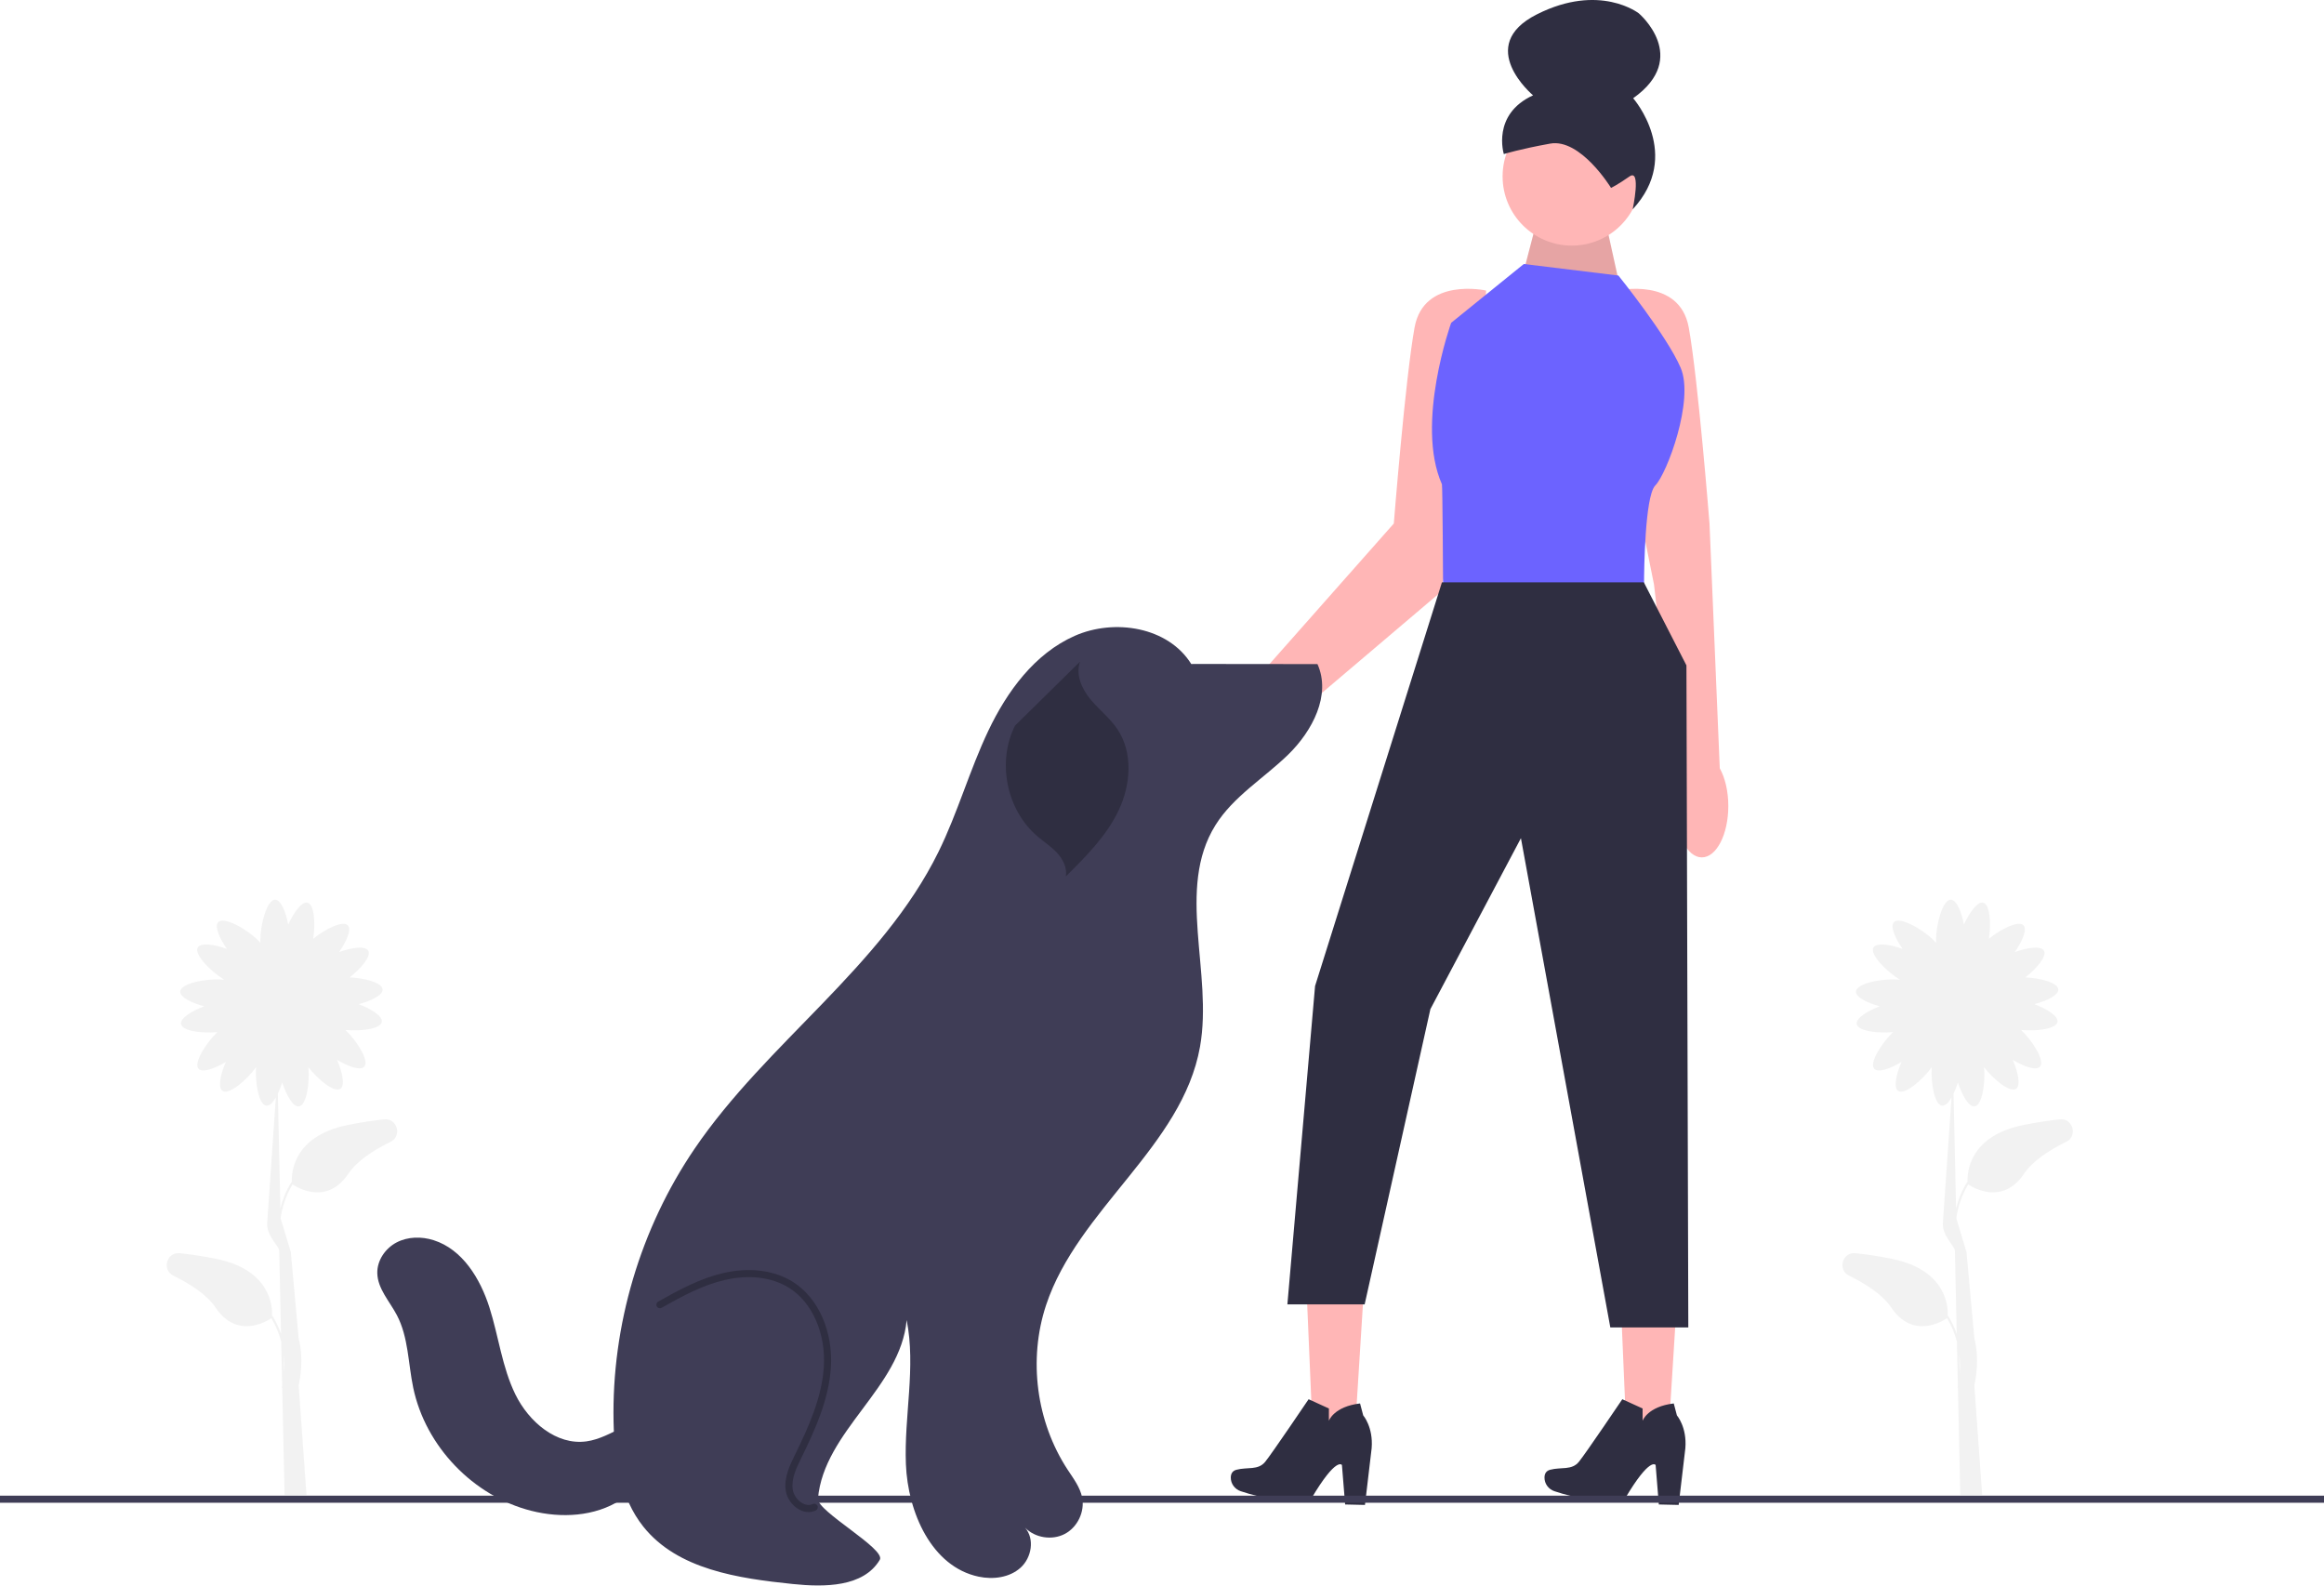
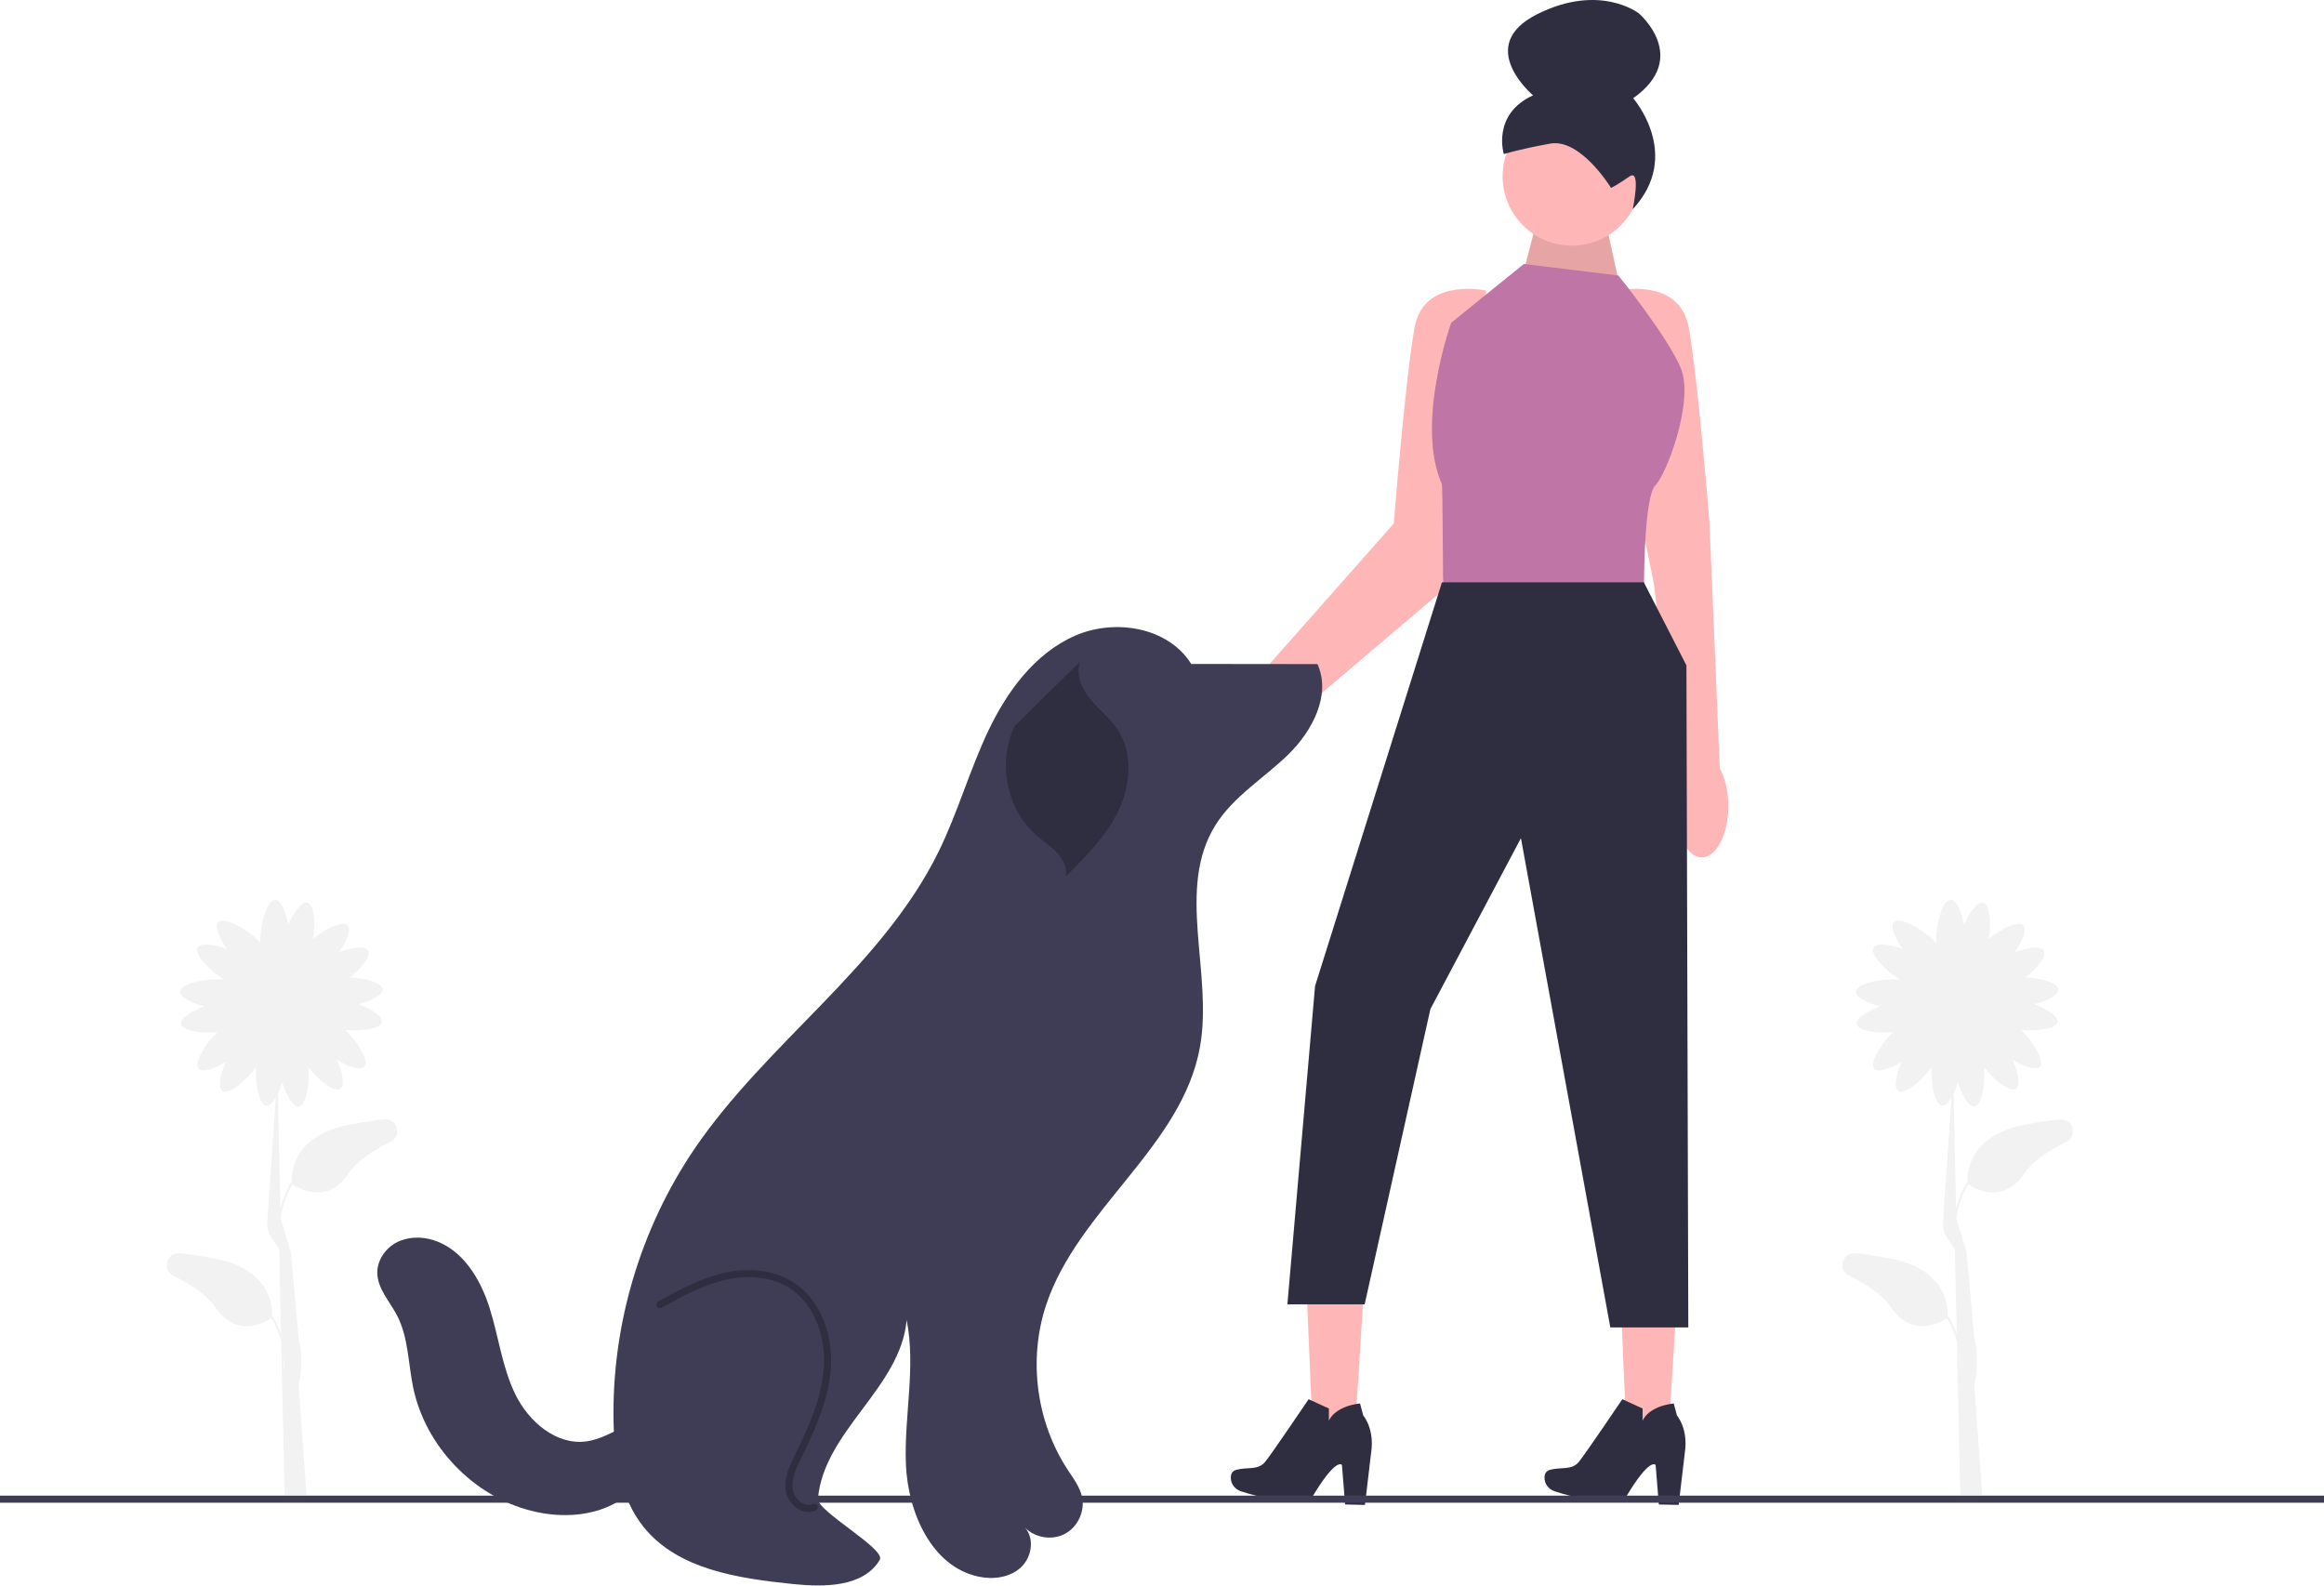
- <svg xmlns="http://www.w3.org/2000/svg" width="656" height="447.506" viewBox="0 0 656 447.506">
-   <path d="M108.401,315.946c-3.161,.34-6.609,.851-10.277,1.597-15.552,3.167-15.875,13.727-15.739,16.148l-.106-.066c-1.564,2.509-2.543,5.047-3.135,7.443l-.712-32.367c.461-.96,.88-2.049,1.229-3.165,1.164,3.585,3.073,6.972,4.718,6.747,2.139-.292,3.072-6.586,2.673-11.059,2.72,3.503,7.298,7.25,9.025,6.094,1.38-.923,.562-4.724-.945-8.179,3.139,1.891,6.616,3.134,7.695,1.933,1.472-1.639-2.056-7.231-5.309-10.352,4.355,.406,9.894-.288,10.257-2.27,.299-1.633-2.997-3.694-6.526-5.02,3.544-.934,6.858-2.563,6.748-4.173-.131-1.913-5.051-3.195-9.295-3.391,3.202-2.505,6.143-5.967,5.244-7.533-.827-1.44-4.674-.882-8.224,.386,2.101-3.003,3.578-6.387,2.453-7.546-1.401-1.443-6.374,1.047-9.767,3.8,.661-4.288,.327-9.701-1.597-10.19-1.609-.41-3.889,2.739-5.453,6.169-.691-3.599-2.09-7.016-3.704-7.016-2.3,0-4.164,6.934-4.164,11.451,0,.255,.007,.496,.018,.725-.231-.268-.495-.547-.797-.84-3.241-3.147-9.514-6.641-11.116-4.991-1.125,1.158,.352,4.542,2.453,7.546-3.55-1.268-7.397-1.826-8.224-.386-1.111,1.934,3.639,6.763,7.5,9.105-.232-.028-.476-.051-.735-.069-4.507-.308-11.552,1.08-11.708,3.375-.11,1.611,3.204,3.239,6.748,4.173-3.528,1.326-6.825,3.387-6.526,5.02,.363,1.982,5.902,2.676,10.257,2.27-3.253,3.122-6.781,8.713-5.309,10.352,1.079,1.201,4.556-.042,7.695-1.933-1.507,3.455-2.325,7.256-.945,8.179,1.824,1.22,6.825-3.026,9.463-6.679-.269,4.47,.801,10.61,2.923,10.852,.887,.101,1.828-.845,2.676-2.302l-2.404,34.79c-.562,4.052,3.032,6.695,3.353,8.364l.518,23.559c-.585-1.678-1.373-3.395-2.435-5.099l-.106,.066c.136-2.421-.187-12.982-15.739-16.148-3.668-.747-7.116-1.257-10.277-1.597-3.731-.401-5.187,4.706-1.816,6.356,4.881,2.389,9.473,5.399,11.867,8.964,6.119,9.114,14.574,3.845,15.776,3.027,1.343,2.235,2.223,4.487,2.779,6.629l.275,12.511c-.067,.296-.114,.462-.118,.474l.129,.038,.666,30.279,6.181-.05-2.211-30.949c.371-1.67,1.514-7.357,0-13.264l-2.211-24.317h0c-.005-.019,.125,.638,0,0l-2.884-9.555c.419-2.956,1.393-6.281,3.369-9.571,1.202,.818,9.657,6.086,15.776-3.027,2.393-3.565,6.985-6.575,11.867-8.964,3.371-1.65,1.915-6.757-1.816-6.356Zm-28.233,71.638l-.117-5.295c.235,2.002,.223,3.809,.117,5.295Z" fill="#f2f2f2" />
-   <path d="M581.401,315.946c-3.161,.34-6.609,.851-10.277,1.597-15.552,3.167-15.875,13.727-15.739,16.148l-.106-.066c-1.564,2.509-2.543,5.047-3.135,7.443l-.712-32.367c.461-.96,.88-2.049,1.229-3.165,1.164,3.585,3.073,6.972,4.718,6.747,2.139-.292,3.072-6.586,2.673-11.059,2.72,3.503,7.298,7.25,9.025,6.094,1.38-.923,.562-4.724-.945-8.179,3.139,1.891,6.616,3.134,7.695,1.933,1.472-1.639-2.056-7.231-5.309-10.352,4.355,.406,9.894-.288,10.257-2.27,.299-1.633-2.997-3.694-6.526-5.02,3.544-.934,6.858-2.563,6.748-4.173-.131-1.913-5.051-3.195-9.295-3.391,3.202-2.505,6.143-5.967,5.244-7.533-.827-1.44-4.674-.882-8.224,.386,2.101-3.003,3.578-6.387,2.453-7.546-1.401-1.443-6.374,1.047-9.767,3.8,.661-4.288,.327-9.701-1.597-10.19-1.609-.41-3.889,2.739-5.453,6.169-.691-3.599-2.09-7.016-3.704-7.016-2.3,0-4.164,6.934-4.164,11.451,0,.255,.007,.496,.018,.725-.231-.268-.495-.547-.797-.84-3.241-3.147-9.514-6.641-11.116-4.991-1.125,1.158,.352,4.542,2.453,7.546-3.55-1.268-7.397-1.826-8.224-.386-1.111,1.934,3.639,6.763,7.5,9.105-.232-.028-.476-.051-.735-.069-4.507-.308-11.552,1.08-11.708,3.375-.11,1.611,3.204,3.239,6.748,4.173-3.528,1.326-6.825,3.387-6.526,5.02,.363,1.982,5.902,2.676,10.257,2.27-3.253,3.122-6.781,8.713-5.309,10.352,1.079,1.201,4.556-.042,7.695-1.933-1.507,3.455-2.325,7.256-.945,8.179,1.824,1.22,6.825-3.026,9.463-6.679-.269,4.47,.801,10.61,2.923,10.852,.887,.101,1.828-.845,2.676-2.302l-2.404,34.79c-.562,4.052,3.032,6.695,3.353,8.364l.518,23.559c-.585-1.678-1.373-3.395-2.435-5.099l-.106,.066c.136-2.421-.187-12.982-15.739-16.148-3.668-.747-7.116-1.257-10.277-1.597-3.731-.401-5.187,4.706-1.816,6.356,4.881,2.389,9.473,5.399,11.867,8.964,6.119,9.114,14.574,3.845,15.776,3.027,1.343,2.235,2.223,4.487,2.779,6.629l.275,12.511c-.067,.296-.114,.462-.118,.474l.129,.038,.666,30.279,6.181-.05-2.211-30.949c.371-1.67,1.514-7.357,0-13.264l-2.211-24.317h0c-.005-.019,.125,.638,0,0l-2.884-9.555c.419-2.956,1.393-6.281,3.369-9.571,1.202,.818,9.657,6.086,15.776-3.027,2.393-3.565,6.985-6.575,11.867-8.964,3.371-1.65,1.915-6.757-1.816-6.356Zm-28.233,71.638l-.117-5.295c.235,2.002,.223,3.809,.117,5.295Z" fill="#f2f2f2" />
-   <path d="M485.443,216.857l-2.898-69.093s-3.255-41.019-5.86-55.343c-2.604-14.324-20.184-10.418-20.184-10.418l1.953,41.019,8.428,41.978,6.56,57.162c-.338,1.653-.529,3.451-.529,5.338,0,8.008,3.344,14.5,7.47,14.5s7.47-6.492,7.47-14.5c0-4.213-.931-7.994-2.409-10.643Z" fill="#ffb6b6" />
-   <path d="M344.367,198.954c3.082-3.671,6.773-6.165,10.087-7.125l38.981-44.065s3.256-41.019,5.86-55.343c2.604-14.324,20.184-10.418,20.184-10.418l-1.953,41.019-11.069,44.275-45.613,38.725c-.797,1.451-1.773,2.902-2.943,4.295-5.549,6.61-13.077,9.424-16.815,6.286-3.737-3.138-2.268-11.039,3.281-17.649Z" fill="#ffb6b6" />
-   <polygon points="430.131 76.469 434.653 59.085 452.269 58.238 457.539 82.2 430.131 76.469" fill="#ffb6b6" />
-   <polygon points="430.131 76.469 434.653 59.085 452.269 58.238 457.539 82.2 430.131 76.469" opacity=".1" />
-   <g>
-     <polygon points="385.149 361.257 368.65 360.314 370.814 410.949 381.994 411.589 385.149 361.257" fill="#ffb6b6" />
-     <path d="M369.384,394.939l5.729,2.613-.007,3.473s1.382-4.019,8.801-4.896l.886,3.367s2.877,3.303,2.384,9.276l-1.889,15.998-5.595-.129-.904-11.132s-1.541-2.526-8.641,9.477c0,0-7.821,1.971-19.931-2.09-1.665-.558-2.821-2.112-2.799-3.868,.012-.969,.391-1.864,1.605-2.185,3.092-.818,6.112,.219,8.109-2.249,1.997-2.468,12.252-17.656,12.252-17.656Z" fill="#2f2e41" />
+ <svg xmlns="http://www.w3.org/2000/svg" version="1.1" width="656" height="447.506" viewBox="0 0 656 447.506" xml:space="preserve">
+   <defs>
+ </defs>
+   <g transform="matrix(1 0 0 1 79.59 337.97)" id="48V3uAjZr6sPTCFNAkOX6">
+     <path style="stroke: none; stroke-width: 1; stroke-dasharray: none; stroke-linecap: butt; stroke-dashoffset: 0; stroke-linejoin: miter; stroke-miterlimit: 4; fill: rgb(242,242,242); fill-rule: nonzero; opacity: 1;" vector-effect="non-scaling-stroke" transform=" translate(-79.59, -337.97)" d="M 108.401 315.946 C 105.241 316.286 101.792 316.797 98.124 317.543 C 82.572 320.71 82.249 331.271 82.385 333.692 L 82.28 333.626 C 80.716 336.135 79.736 338.673 79.144 341.069 L 78.432 308.703 C 78.893 307.743 79.312 306.654 79.661 305.538 C 80.825 309.123 82.734 312.51 84.379 312.285 C 86.518 311.994 87.45 305.7 87.051 301.227 C 89.772 304.73 94.35 308.476 96.077 307.321 C 97.457 306.398 96.638 302.598 95.132 299.142 C 98.271 301.034 101.748 302.277 102.827 301.076 C 104.299 299.437 100.771 293.845 97.518 290.723 C 101.873 291.13 107.411 290.436 107.774 288.454 C 108.074 286.821 104.777 284.76 101.249 283.434 C 104.793 282.499 108.107 280.871 107.997 279.26 C 107.866 277.347 102.946 276.065 98.702 275.87 C 101.903 273.365 104.845 269.903 103.945 268.337 C 103.118 266.897 99.271 267.455 95.721 268.723 C 97.822 265.719 99.299 262.335 98.174 261.177 C 96.773 259.735 91.8 262.225 88.407 264.977 C 89.067 260.689 88.734 255.276 86.81 254.787 C 85.201 254.377 82.921 257.526 81.358 260.955 C 80.667 257.356 79.268 253.939 77.653 253.939 C 75.354 253.939 73.489 260.873 73.489 265.39 C 73.489 265.646 73.496 265.886 73.508 266.116 C 73.277 265.848 73.012 265.569 72.711 265.276 C 69.47 262.128 63.197 258.635 61.594 260.285 C 60.47 261.443 61.947 264.827 64.047 267.83 C 60.497 266.562 56.65 266.005 55.823 267.444 C 54.712 269.379 59.462 274.208 63.323 276.549 C 63.091 276.521 62.847 276.498 62.588 276.48 C 58.081 276.173 51.036 277.561 50.879 279.855 C 50.769 281.466 54.083 283.094 57.627 284.028 C 54.099 285.355 50.802 287.415 51.102 289.049 C 51.465 291.031 57.003 291.724 61.358 291.318 C 58.105 294.44 54.577 300.032 56.049 301.671 C 57.128 302.872 60.605 301.629 63.744 299.737 C 62.238 303.192 61.42 306.993 62.8 307.916 C 64.623 309.136 69.625 304.89 72.262 301.237 C 71.993 305.706 73.063 311.847 75.185 312.089 C 76.072 312.19 77.013 311.244 77.861 309.787 L 75.458 344.577 C 74.896 348.628 78.49 351.272 78.811 352.941 L 79.329 376.5 C 78.744 374.822 77.956 373.105 76.894 371.401 L 76.788 371.467 C 76.924 369.046 76.601 358.485 61.049 355.319 C 57.381 354.572 53.933 354.061 50.772 353.721 C 47.041 353.32 45.585 358.427 48.956 360.077 C 53.837 362.466 58.429 365.476 60.823 369.041 C 66.942 378.155 75.396 372.886 76.599 372.068 C 77.941 374.304 78.822 376.555 79.378 378.698 L 79.653 391.209 C 79.586 391.505 79.539 391.671 79.535 391.683 L 79.664 391.721 L 80.33 422 L 86.511 421.95 L 84.3 391.001 C 84.672 389.331 85.815 383.644 84.3 377.737 L 82.09 353.419 L 82.09 353.419 C 82.084 353.401 82.215 354.058 82.09 353.419 L 79.206 343.864 C 79.625 340.908 80.599 337.583 82.575 334.293 C 83.777 335.111 92.232 340.38 98.351 331.266 C 100.744 327.701 105.336 324.691 110.217 322.302 C 113.588 320.652 112.133 315.545 108.401 315.946 Z M 80.168 387.585 L 80.052 382.289 C 80.287 384.291 80.275 386.099 80.168 387.585 Z" stroke-linecap="round" />
  </g>
-   <g>
-     <polygon points="473.698 361.257 457.199 360.314 459.364 410.949 470.544 411.589 473.698 361.257" fill="#ffb6b6" />
-     <path d="M457.934,394.939l5.729,2.613-.007,3.473s1.382-4.019,8.801-4.896l.886,3.367s2.877,3.303,2.384,9.276l-1.889,15.998-5.595-.129-.904-11.132s-1.541-2.526-8.641,9.477c0,0-7.821,1.971-19.931-2.09-1.665-.558-2.821-2.112-2.799-3.868,.012-.969,.391-1.864,1.605-2.185,3.092-.818,6.112,.219,8.109-2.249,1.997-2.468,12.252-17.656,12.252-17.656Z" fill="#2f2e41" />
+   <g transform="matrix(1 0 0 1 552.59 337.97)" id="HM9cqJhf72D-NoWcMG6t3">
+     <path style="stroke: none; stroke-width: 1; stroke-dasharray: none; stroke-linecap: butt; stroke-dashoffset: 0; stroke-linejoin: miter; stroke-miterlimit: 4; fill: rgb(242,242,242); fill-rule: nonzero; opacity: 1;" vector-effect="non-scaling-stroke" transform=" translate(-552.59, -337.97)" d="M 581.401 315.946 C 578.241 316.286 574.792 316.797 571.124 317.543 C 555.572 320.71 555.249 331.271 555.385 333.692 L 555.28 333.626 C 553.716 336.135 552.736 338.673 552.144 341.069 L 551.432 308.703 C 551.893 307.743 552.312 306.654 552.661 305.538 C 553.825 309.123 555.734 312.51 557.379 312.285 C 559.518 311.994 560.45 305.7 560.051 301.227 C 562.772 304.73 567.35 308.476 569.077 307.321 C 570.457 306.398 569.638 302.598 568.132 299.142 C 571.271 301.034 574.748 302.277 575.827 301.076 C 577.299 299.437 573.771 293.845 570.518 290.723 C 574.873 291.13 580.411 290.436 580.774 288.454 C 581.074 286.821 577.777 284.76 574.249 283.434 C 577.793 282.499 581.107 280.871 580.997 279.26 C 580.866 277.347 575.946 276.065 571.702 275.87 C 574.903 273.365 577.845 269.903 576.945 268.337 C 576.118 266.897 572.271 267.455 568.721 268.723 C 570.822 265.719 572.299 262.335 571.174 261.177 C 569.773 259.735 564.8 262.225 561.407 264.977 C 562.067 260.689 561.734 255.276 559.81 254.787 C 558.201 254.377 555.921 257.526 554.358 260.955 C 553.667 257.356 552.268 253.939 550.653 253.939 C 548.354 253.939 546.489 260.873 546.489 265.39 C 546.489 265.646 546.496 265.886 546.508 266.116 C 546.277 265.848 546.012 265.569 545.711 265.276 C 542.47 262.128 536.197 258.635 534.594 260.285 C 533.47 261.443 534.947 264.827 537.047 267.83 C 533.497 266.562 529.65 266.005 528.823 267.444 C 527.712 269.379 532.462 274.208 536.323 276.549 C 536.091 276.521 535.847 276.498 535.588 276.48 C 531.081 276.173 524.036 277.561 523.879 279.855 C 523.769 281.466 527.083 283.094 530.627 284.028 C 527.099 285.355 523.802 287.415 524.102 289.049 C 524.465 291.031 530.003 291.724 534.358 291.318 C 531.105 294.44 527.577 300.032 529.049 301.671 C 530.128 302.872 533.605 301.629 536.744 299.737 C 535.238 303.192 534.42 306.993 535.8 307.916 C 537.623 309.136 542.625 304.89 545.262 301.237 C 544.993 305.706 546.063 311.847 548.185 312.089 C 549.072 312.19 550.013 311.244 550.861 309.787 L 548.458 344.577 C 547.896 348.628 551.49 351.272 551.811 352.941 L 552.329 376.5 C 551.744 374.822 550.956 373.105 549.894 371.401 L 549.788 371.467 C 549.924 369.046 549.601 358.485 534.049 355.319 C 530.381 354.572 526.933 354.061 523.772 353.721 C 520.041 353.32 518.585 358.427 521.956 360.077 C 526.837 362.466 531.429 365.476 533.823 369.041 C 539.942 378.155 548.396 372.886 549.599 372.068 C 550.941 374.304 551.822 376.555 552.378 378.698 L 552.653 391.209 C 552.586 391.505 552.539 391.671 552.535 391.683 L 552.664 391.721 L 553.33 422 L 559.511 421.95 L 557.3 391.001 C 557.672 389.331 558.815 383.644 557.3 377.737 L 555.09 353.419 L 555.09 353.419 C 555.084 353.401 555.215 354.058 555.09 353.419 L 552.206 343.864 C 552.625 340.908 553.598 337.583 555.575 334.293 C 556.777 335.111 565.232 340.38 571.351 331.266 C 573.744 327.701 578.336 324.691 583.217 322.302 C 586.588 320.652 585.133 315.545 581.401 315.946 Z M 553.168 387.585 L 553.052 382.289 C 553.287 384.291 553.275 386.099 553.168 387.585 Z" stroke-linecap="round" />
  </g>
-   <circle cx="443.675" cy="49.789" r="19.533" fill="#ffb6b6" />
-   <path d="M454.752,53.036s-8.588-14.052-17.185-12.501c-8.597,1.551-13.078,2.951-13.078,2.951,0,0-3.501-11.204,8.252-16.579,0,0-16.633-13.926,1.094-22.863,17.727-8.937,28.758-.276,28.758-.276,0,0,14.672,12.443-1.595,23.958,0,0,14.079,16.038-.141,31.358,0,0,2.51-11.665-.905-9.274-3.415,2.391-5.201,3.225-5.201,3.225Z" fill="#2f2e41" />
-   <path d="M456.826,77.771l-26.695-3.256-20.51,16.603s-10.2,28.421-2.604,45.577c.182,.411,.326,28.974,.326,28.974h56.717s-.055-19.441,2.112-26.483c.31-1.006,.665-1.759,1.071-2.166,3.256-3.256,11.069-24.091,7.162-33.206-3.907-9.115-17.58-26.044-17.58-26.044Z" fill="#6c63ff" />
-   <polygon points="407.017 164.367 371.207 278.309 363.394 368.161 385.205 368.161 403.762 284.82 429.316 236.578 454.548 374.672 476.564 374.672 476.034 187.807 464.014 164.367 407.017 164.367" fill="#2f2e41" />
-   <rect y="422.157" width="656" height="2" fill="#3f3d56" />
-   <g>
-     <path d="M336.264,187.428c-6.502-10.47-21.672-12.934-32.94-7.939-11.268,4.995-19.056,15.644-24.351,26.774-5.295,11.13-8.625,23.122-14.067,34.18-16.012,32.538-48.436,53.79-68.833,83.775-15.325,22.529-23.44,49.884-22.881,77.126,.214,10.435,1.902,21.412,8.413,29.568,9.665,12.106,26.778,14.589,42.187,16.183,8.951,.926,19.936,.9,24.546-6.828,1.823-3.057-17.771-13.721-17.456-17.267,1.696-19.133,23.344-31.283,25.04-50.415,2.66,13.331-.749,27.094-.211,40.678,.538,13.583,7.233,28.948,20.534,31.756,4.104,.867,8.739,.267,11.849-2.547,3.111-2.814,4.019-8.131,1.248-11.28,2.838,2.898,7.626,3.651,11.217,1.764,3.59-1.887,5.685-6.259,4.907-10.239-.572-2.927-2.461-5.39-4.097-7.884-8.862-13.51-11.17-31.115-6.092-46.453,8.978-27.114,38.46-44.812,43.454-72.933,3.709-20.884-6.873-44.548,4.356-62.543,5.06-8.109,13.653-13.222,20.506-19.885,6.853-6.664,12.212-16.859,8.29-25.576l-35.029-.038" fill="#3f3d56" />
-     <path d="M228.238,426.786c-.872,0-1.765-.233-2.628-.696-1.989-1.066-3.488-3.175-3.821-5.372-.553-3.654,1.188-7.203,2.586-10.055,3.826-7.799,7.608-16.138,8.165-24.803,.609-9.46-3.229-18.229-9.776-22.341-4.866-3.055-11.363-3.84-18.292-2.21-6.138,1.443-11.652,4.394-17.71,7.817-.481,.272-1.091,.103-1.363-.379-.272-.48-.102-1.091,.379-1.362,5.966-3.371,11.85-6.521,18.236-8.023,7.455-1.752,14.491-.878,19.814,2.464,7.16,4.496,11.363,13.98,10.708,24.163-.581,9.03-4.451,17.576-8.366,25.555-1.342,2.737-2.864,5.839-2.404,8.875,.238,1.571,1.358,3.142,2.788,3.909,.697,.374,1.759,.71,2.862,.197,.501-.234,1.096-.017,1.329,.484s.017,1.096-.484,1.329c-.643,.3-1.326,.449-2.024,.449Z" fill="#2f2e41" />
-     <path d="M304.873,186.741c-1.309,3.586,.437,7.606,2.859,10.558,2.421,2.952,5.531,5.326,7.665,8.492,4.472,6.637,3.801,15.709,.365,22.937-3.436,7.227-9.229,13.018-14.911,18.654,.42-2.417-.802-4.856-2.467-6.657s-3.762-3.138-5.624-4.734c-8.672-7.434-11.385-20.982-6.244-31.183" fill="#2f2e41" />
-     <path d="M186.422,400.109c-7.346-.9-13.551,5.71-20.882,6.723-8.478,1.172-16.274-5.536-20.046-13.218-3.772-7.682-4.74-16.402-7.335-24.557-2.595-8.155-7.601-16.415-15.757-19.007-3.422-1.087-7.294-1.028-10.472,.641-3.179,1.669-5.509,5.077-5.429,8.667,.098,4.417,3.485,7.952,5.537,11.865,3.265,6.226,3.164,13.599,4.606,20.479,3.468,16.543,16.924,30.571,33.308,34.724,8.473,2.148,17.957,1.656,25.297-3.091s11.813-14.307,9.096-22.614" fill="#3f3d56" />
+   <g transform="matrix(1 0 0 1 472.18 161.76)" id="T1kSnni0R0N1hF3W2f_je">
+     <path style="stroke: none; stroke-width: 1; stroke-dasharray: none; stroke-linecap: butt; stroke-dashoffset: 0; stroke-linejoin: miter; stroke-miterlimit: 4; fill: rgb(255,182,182); fill-rule: nonzero; opacity: 1;" vector-effect="non-scaling-stroke" transform=" translate(-472.18, -161.76)" d="M 485.443 216.857 L 482.545 147.764 C 482.545 147.764 479.289 106.745 476.685 92.421 C 474.08 78.096 456.501 82.003 456.501 82.003 L 458.454 123.022 L 466.882 165 L 473.441 222.162 C 473.104 223.816 472.912 225.613 472.912 227.5 C 472.912 235.508 476.256 242 480.382 242 C 484.507 242 487.852 235.508 487.852 227.5 C 487.852 223.287 486.921 219.506 485.443 216.857 Z" stroke-linecap="round" />
+   </g>
+   <g transform="matrix(1 0 0 1 379.25 149.7)" id="I378shIpXmVwW9Z9uzFld">
+     <path style="stroke: none; stroke-width: 1; stroke-dasharray: none; stroke-linecap: butt; stroke-dashoffset: 0; stroke-linejoin: miter; stroke-miterlimit: 4; fill: rgb(255,182,182); fill-rule: nonzero; opacity: 1;" vector-effect="non-scaling-stroke" transform=" translate(-379.25, -149.7)" d="M 344.367 198.954 C 347.448 195.284 351.139 192.789 354.454 191.829 L 393.434 147.764 C 393.434 147.764 396.69 106.745 399.294 92.421 C 401.899 78.096 419.478 82.003 419.478 82.003 L 417.525 123.022 L 406.456 167.297 L 360.843 206.022 C 360.046 207.473 359.07 208.924 357.9 210.317 C 352.351 216.927 344.823 219.741 341.086 216.603 C 337.348 213.466 338.817 205.564 344.367 198.954 Z" stroke-linecap="round" />
+   </g>
+   <g transform="matrix(1 0 0 1 443.84 70.22)" id="AHBsXEjfj-GIkcZ9hBhjl">
+     <path style="stroke: none; stroke-width: 1; stroke-dasharray: none; stroke-linecap: butt; stroke-dashoffset: 0; stroke-linejoin: miter; stroke-miterlimit: 4; fill: rgb(255,182,182); fill-rule: nonzero; opacity: 1;" vector-effect="non-scaling-stroke" transform=" translate(-443.84, -70.22)" d="M 430.131 76.469 L 434.653 59.085 L 452.269 58.238 L 457.539 82.2 z" stroke-linecap="round" />
+   </g>
+   <g transform="matrix(1 0 0 1 443.84 70.22)" id="yw-1a1_AkTgMFQqLm621q">
+     <path style="stroke: none; stroke-width: 1; stroke-dasharray: none; stroke-linecap: butt; stroke-dashoffset: 0; stroke-linejoin: miter; stroke-miterlimit: 4; fill: rgb(0,0,0); fill-rule: nonzero; opacity: 0.1;" vector-effect="non-scaling-stroke" transform=" translate(-443.84, -70.22)" d="M 430.131 76.469 L 434.653 59.085 L 452.269 58.238 L 457.539 82.2 z" stroke-linecap="round" />
+   </g>
+   <g transform="matrix(1 0 0 1 376.9 385.95)" id="tXFIcXy8dK2v2iVebBbKZ">
+     <path style="stroke: none; stroke-width: 1; stroke-dasharray: none; stroke-linecap: butt; stroke-dashoffset: 0; stroke-linejoin: miter; stroke-miterlimit: 4; fill: rgb(255,182,182); fill-rule: nonzero; opacity: 1;" vector-effect="non-scaling-stroke" transform=" translate(-376.9, -385.95)" d="M 385.149 361.257 L 368.65 360.314 L 370.814 410.949 L 381.994 411.589 z" stroke-linecap="round" />
+   </g>
+   <g transform="matrix(1 0 0 1 367.33 409.85)" id="kle9Ks9iidWLZ863ofiz-">
+     <path style="stroke: none; stroke-width: 1; stroke-dasharray: none; stroke-linecap: butt; stroke-dashoffset: 0; stroke-linejoin: miter; stroke-miterlimit: 4; fill: rgb(47,46,65); fill-rule: nonzero; opacity: 1;" vector-effect="non-scaling-stroke" transform=" translate(-367.33, -409.85)" d="M 369.384 394.939 L 375.113 397.553 L 375.106 401.025 C 375.106 401.025 376.488 397.006 383.907 396.129 L 384.793 399.496 C 384.793 399.496 387.67 402.799 387.176 408.773 L 385.288 424.77 L 379.693 424.642 L 378.789 413.51 C 378.789 413.51 377.248 410.984 370.149 422.987 C 370.149 422.987 362.328 424.958 350.217 420.897 C 348.553 420.339 347.397 418.785 347.418 417.03 C 347.43 416.061 347.809 415.166 349.024 414.844 C 352.116 414.027 355.136 415.063 357.133 412.595 C 359.129 410.127 369.384 394.939 369.384 394.939 Z" stroke-linecap="round" />
+   </g>
+   <g transform="matrix(1 0 0 1 465.45 385.95)" id="wny04aU6kWqxlnf-DqB30">
+     <path style="stroke: none; stroke-width: 1; stroke-dasharray: none; stroke-linecap: butt; stroke-dashoffset: 0; stroke-linejoin: miter; stroke-miterlimit: 4; fill: rgb(255,182,182); fill-rule: nonzero; opacity: 1;" vector-effect="non-scaling-stroke" transform=" translate(-465.45, -385.95)" d="M 473.698 361.257 L 457.199 360.314 L 459.364 410.949 L 470.544 411.589 z" stroke-linecap="round" />
+   </g>
+   <g transform="matrix(1 0 0 1 455.88 409.85)" id="FSWX9tS0Ici_wyApL2iq4">
+     <path style="stroke: none; stroke-width: 1; stroke-dasharray: none; stroke-linecap: butt; stroke-dashoffset: 0; stroke-linejoin: miter; stroke-miterlimit: 4; fill: rgb(47,46,65); fill-rule: nonzero; opacity: 1;" vector-effect="non-scaling-stroke" transform=" translate(-455.88, -409.85)" d="M 457.934 394.939 L 463.663 397.553 L 463.655 401.025 C 463.655 401.025 465.038 397.006 472.457 396.129 L 473.342 399.496 C 473.342 399.496 476.22 402.799 475.726 408.773 L 473.838 424.77 L 468.242 424.642 L 467.339 413.51 C 467.339 413.51 465.798 410.984 458.698 422.987 C 458.698 422.987 450.878 424.958 438.767 420.897 C 437.102 420.339 435.946 418.785 435.968 417.03 C 435.98 416.061 436.359 415.166 437.573 414.844 C 440.666 414.027 443.685 415.063 445.682 412.595 C 447.679 410.127 457.934 394.939 457.934 394.939 Z" stroke-linecap="round" />
+   </g>
+   <g transform="matrix(1 0 0 1 443.68 49.79)" id="5oeazPi9X8j-ujux3P9vU">
+     <path style="stroke: none; stroke-width: 1; stroke-dasharray: none; stroke-linecap: butt; stroke-dashoffset: 0; stroke-linejoin: miter; stroke-miterlimit: 4; fill: rgb(255,182,182); fill-rule: nonzero; opacity: 1;" vector-effect="non-scaling-stroke" transform=" translate(-19.53, -19.53)" d="M 0 19.533 C 0 8.745 8.745 0 19.533 0 C 30.321 0 39.066 8.745 39.066 19.533 C 39.066 30.321 30.321 39.066 19.533 39.066 C 8.745 39.066 0 30.321 0 19.533 z" stroke-linecap="round" />
+   </g>
+   <g transform="matrix(1 0 0 1 446.33 29.54)" id="a1Fiqv8s6aO_XhOSqIs2j">
+     <path style="stroke: none; stroke-width: 1; stroke-dasharray: none; stroke-linecap: butt; stroke-dashoffset: 0; stroke-linejoin: miter; stroke-miterlimit: 4; fill: rgb(47,46,65); fill-rule: nonzero; opacity: 1;" vector-effect="non-scaling-stroke" transform=" translate(-446.33, -29.54)" d="M 454.752 53.036 C 454.752 53.036 446.164 38.984 437.567 40.535 C 428.971 42.086 424.489 43.487 424.489 43.487 C 424.489 43.487 420.989 32.283 432.742 26.908 C 432.742 26.908 416.109 12.982 433.836 4.045 C 451.563 -4.892 462.593 3.769 462.593 3.769 C 462.593 3.769 477.265 16.212 460.998 27.728 C 460.998 27.728 475.078 43.765 460.857 59.085 C 460.857 59.085 463.368 47.42 459.953 49.811 C 456.538 52.203 454.752 53.036 454.752 53.036 Z" stroke-linecap="round" />
+   </g>
+   <g transform="matrix(1 0 0 1 439.84 120.09)" id="HYRrong4bF08Ik7tyKcub">
+     <path style="stroke: none; stroke-width: 1; stroke-dasharray: none; stroke-linecap: butt; stroke-dashoffset: 0; stroke-linejoin: miter; stroke-miterlimit: 4; fill: rgb(191,117,165); fill-rule: nonzero; opacity: 1;" vector-effect="non-scaling-stroke" transform=" translate(0, 0)" d="M 16.986 -42.321 L -9.709 -45.577 L -30.219 -28.974 C -30.219 -28.974 -40.419 -0.553 -32.823 16.603 C -32.641 17.014 -32.498 45.577 -32.498 45.577 L 24.22 45.577 C 24.22 45.577 24.165 26.136 26.332 19.094 C 26.642 18.088 26.997 17.336 27.404 16.929 C 30.659 13.673 38.472 -7.162 34.566 -16.277 C 30.659 -25.393 16.986 -42.321 16.986 -42.321 z" stroke-linecap="round" />
+   </g>
+   <g transform="matrix(1 0 0 1 419.98 269.52)" id="lGSfFCQnYN8dtMCJYca5F">
+     <path style="stroke: none; stroke-width: 1; stroke-dasharray: none; stroke-linecap: butt; stroke-dashoffset: 0; stroke-linejoin: miter; stroke-miterlimit: 4; fill: rgb(47,46,65); fill-rule: nonzero; opacity: 1;" vector-effect="non-scaling-stroke" transform=" translate(-419.98, -269.52)" d="M 407.017 164.367 L 371.207 278.309 L 363.394 368.161 L 385.205 368.161 L 403.762 284.82 L 429.316 236.578 L 454.548 374.672 L 476.564 374.672 L 476.034 187.807 L 464.014 164.367 z" stroke-linecap="round" />
+   </g>
+   <g transform="matrix(1 0 0 1 328 423.15)" id="XI0rhRdQ_fjSF-JFmqtHv">
+     <path style="stroke: none; stroke-width: 1; stroke-dasharray: none; stroke-linecap: butt; stroke-dashoffset: 0; stroke-linejoin: miter; stroke-miterlimit: 4; fill: rgb(63,61,86); fill-rule: nonzero; opacity: 1;" vector-effect="non-scaling-stroke" transform=" translate(-328, -1)" d="M 0 2 L 0 0 L 656 0 L 656 2 z" stroke-linecap="round" />
+   </g>
+   <g transform="matrix(1 0 0 1 273.19 312.25)" id="YPHYxa38oOtxOie4jTrKX">
+     <path style="stroke: none; stroke-width: 1; stroke-dasharray: none; stroke-linecap: butt; stroke-dashoffset: 0; stroke-linejoin: miter; stroke-miterlimit: 4; fill: rgb(63,61,86); fill-rule: nonzero; opacity: 1;" vector-effect="non-scaling-stroke" transform=" translate(-273.19, -312.25)" d="M 336.264 187.428 C 329.761 176.957 314.591 174.494 303.324 179.489 C 292.056 184.483 284.267 195.133 278.973 206.263 C 273.678 217.393 270.348 229.384 264.906 240.443 C 248.894 272.981 216.47 294.233 196.073 324.218 C 180.748 346.747 172.633 374.102 173.192 401.344 C 173.406 411.778 175.094 422.756 181.606 430.912 C 191.271 443.018 208.383 445.501 223.792 447.095 C 232.743 448.021 243.729 447.995 248.338 440.267 C 250.162 437.21 230.568 426.546 230.882 423 C 232.578 403.867 254.226 391.717 255.922 372.585 C 258.582 385.916 255.173 399.679 255.711 413.262 C 256.249 426.846 262.945 442.21 276.245 445.019 C 280.35 445.885 284.984 445.286 288.095 442.472 C 291.206 439.657 292.114 434.341 289.343 431.192 C 292.181 434.09 296.969 434.843 300.56 432.956 C 304.15 431.069 306.245 426.697 305.467 422.716 C 304.895 419.789 303.005 417.327 301.37 414.833 C 292.508 401.323 290.199 383.718 295.278 368.379 C 304.256 341.266 333.738 323.568 338.732 295.446 C 342.441 274.562 331.859 250.898 343.088 232.903 C 348.149 224.793 356.741 219.681 363.594 213.018 C 370.447 206.354 375.807 196.159 371.885 187.442 L 336.855 187.403" stroke-linecap="round" />
+   </g>
+   <g transform="matrix(1 0 0 1 209.94 392.63)" id="v4AFX6_IVbBuJ1_aVvn5x">
+     <path style="stroke: none; stroke-width: 1; stroke-dasharray: none; stroke-linecap: butt; stroke-dashoffset: 0; stroke-linejoin: miter; stroke-miterlimit: 4; fill: rgb(47,46,65); fill-rule: nonzero; opacity: 1;" vector-effect="non-scaling-stroke" transform=" translate(-209.94, -392.63)" d="M 228.238 426.786 C 227.367 426.786 226.473 426.553 225.61 426.091 C 223.621 425.024 222.122 422.916 221.789 420.719 C 221.236 417.064 222.977 413.515 224.376 410.664 C 228.201 402.865 231.983 394.526 232.541 385.861 C 233.15 376.401 229.312 367.632 222.765 363.52 C 217.899 360.466 211.403 359.68 204.473 361.31 C 198.335 362.753 192.821 365.704 186.762 369.127 C 186.281 369.399 185.671 369.229 185.4 368.748 C 185.128 368.267 185.298 367.657 185.778 367.386 C 191.745 364.014 197.629 360.865 204.015 359.363 C 211.47 357.611 218.506 358.485 223.829 361.827 C 230.989 366.323 235.192 375.807 234.537 385.99 C 233.956 395.02 230.085 403.566 226.171 411.545 C 224.829 414.282 223.307 417.384 223.767 420.419 C 224.005 421.991 225.125 423.561 226.555 424.328 C 227.252 424.702 228.314 425.038 229.417 424.525 C 229.919 424.291 230.513 424.509 230.746 425.009 C 230.979 425.51 230.763 426.105 230.262 426.338 C 229.619 426.637 228.936 426.786 228.238 426.786 Z" stroke-linecap="round" />
+   </g>
+   <g transform="matrix(1 0 0 1 301.23 217.06)" id="4YPJ4-t8yR4YmmNsGSfE2">
+     <path style="stroke: none; stroke-width: 1; stroke-dasharray: none; stroke-linecap: butt; stroke-dashoffset: 0; stroke-linejoin: miter; stroke-miterlimit: 4; fill: rgb(47,46,65); fill-rule: nonzero; opacity: 1;" vector-effect="non-scaling-stroke" transform=" translate(-301.23, -217.06)" d="M 304.873 186.741 C 303.564 190.328 305.311 194.347 307.732 197.299 C 310.153 200.251 313.263 202.625 315.396 205.791 C 319.869 212.427 319.198 221.5 315.762 228.728 C 312.325 235.955 306.532 241.746 300.851 247.382 C 301.271 244.965 300.049 242.525 298.384 240.724 C 296.718 238.923 294.622 237.587 292.76 235.99 C 284.087 228.556 281.374 215.008 286.515 204.807" stroke-linecap="round" />
+   </g>
+   <g transform="matrix(1 0 0 1 146.46 388.48)" id="JsqoNS0PbLE8kCqu01VUU">
+     <path style="stroke: none; stroke-width: 1; stroke-dasharray: none; stroke-linecap: butt; stroke-dashoffset: 0; stroke-linejoin: miter; stroke-miterlimit: 4; fill: rgb(63,61,86); fill-rule: nonzero; opacity: 1;" vector-effect="non-scaling-stroke" transform=" translate(-146.46, -388.48)" d="M 186.422 400.109 C 179.076 399.209 172.871 405.818 165.54 406.832 C 157.063 408.004 149.266 401.296 145.494 393.614 C 141.723 385.932 140.755 377.212 138.16 369.057 C 135.565 360.901 130.559 352.641 122.402 350.049 C 118.98 348.962 115.109 349.021 111.93 350.69 C 108.751 352.359 106.421 355.767 106.501 359.357 C 106.599 363.774 109.986 367.309 112.038 371.222 C 115.303 377.448 115.202 384.821 116.644 391.701 C 120.112 408.244 133.568 422.272 149.952 426.425 C 158.425 428.573 167.909 428.081 175.249 423.334 C 182.588 418.588 187.062 409.028 184.345 400.72" stroke-linecap="round" />
  </g>
</svg>
